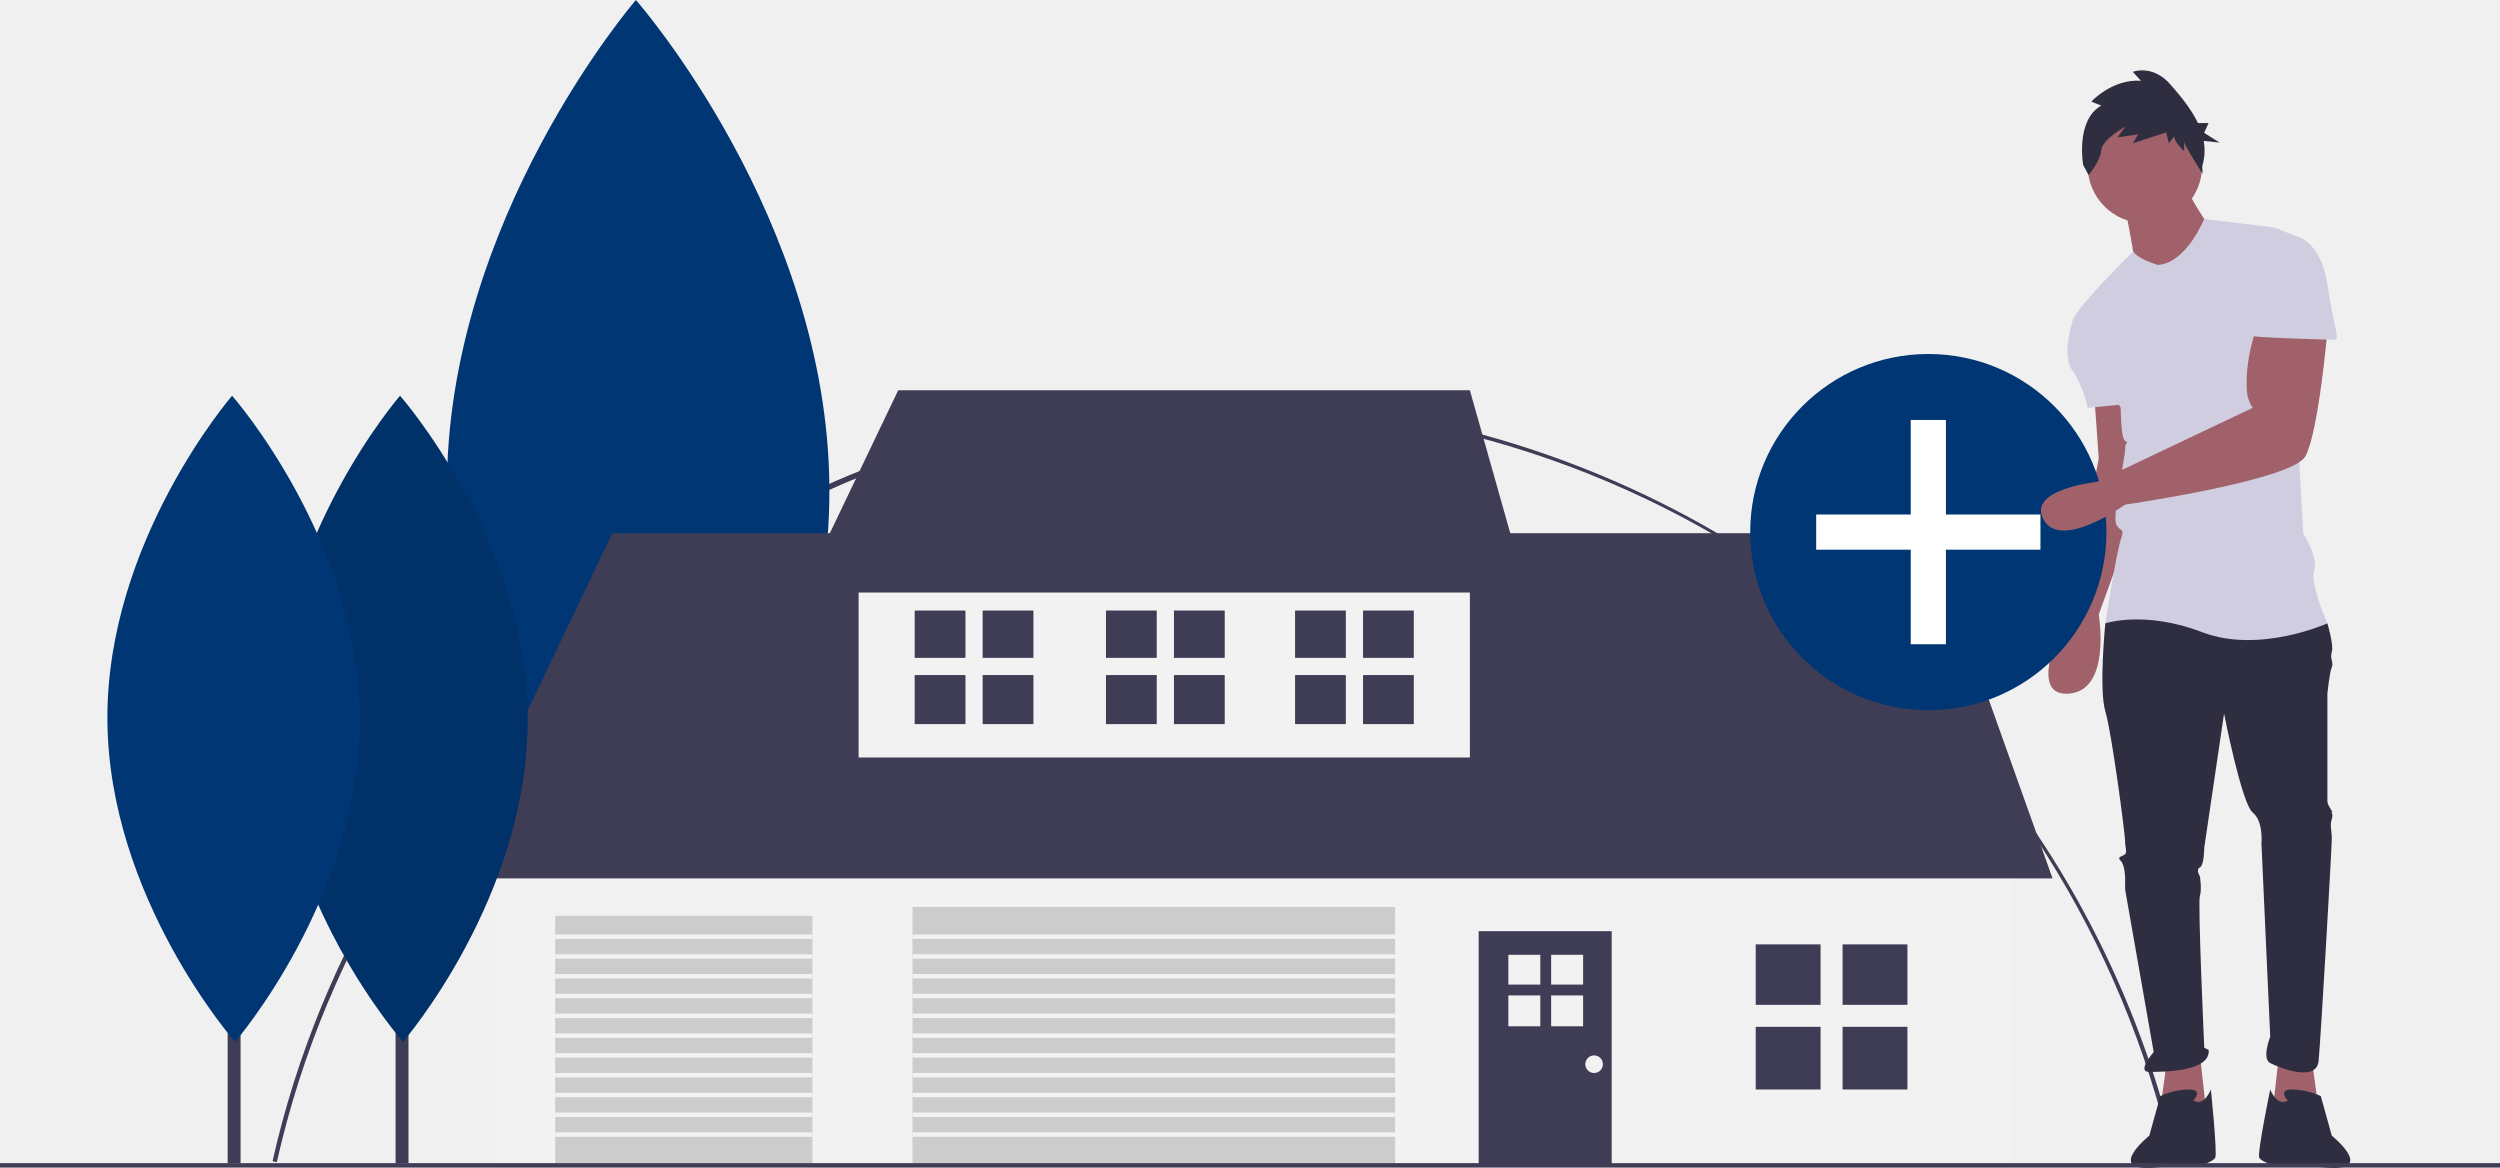
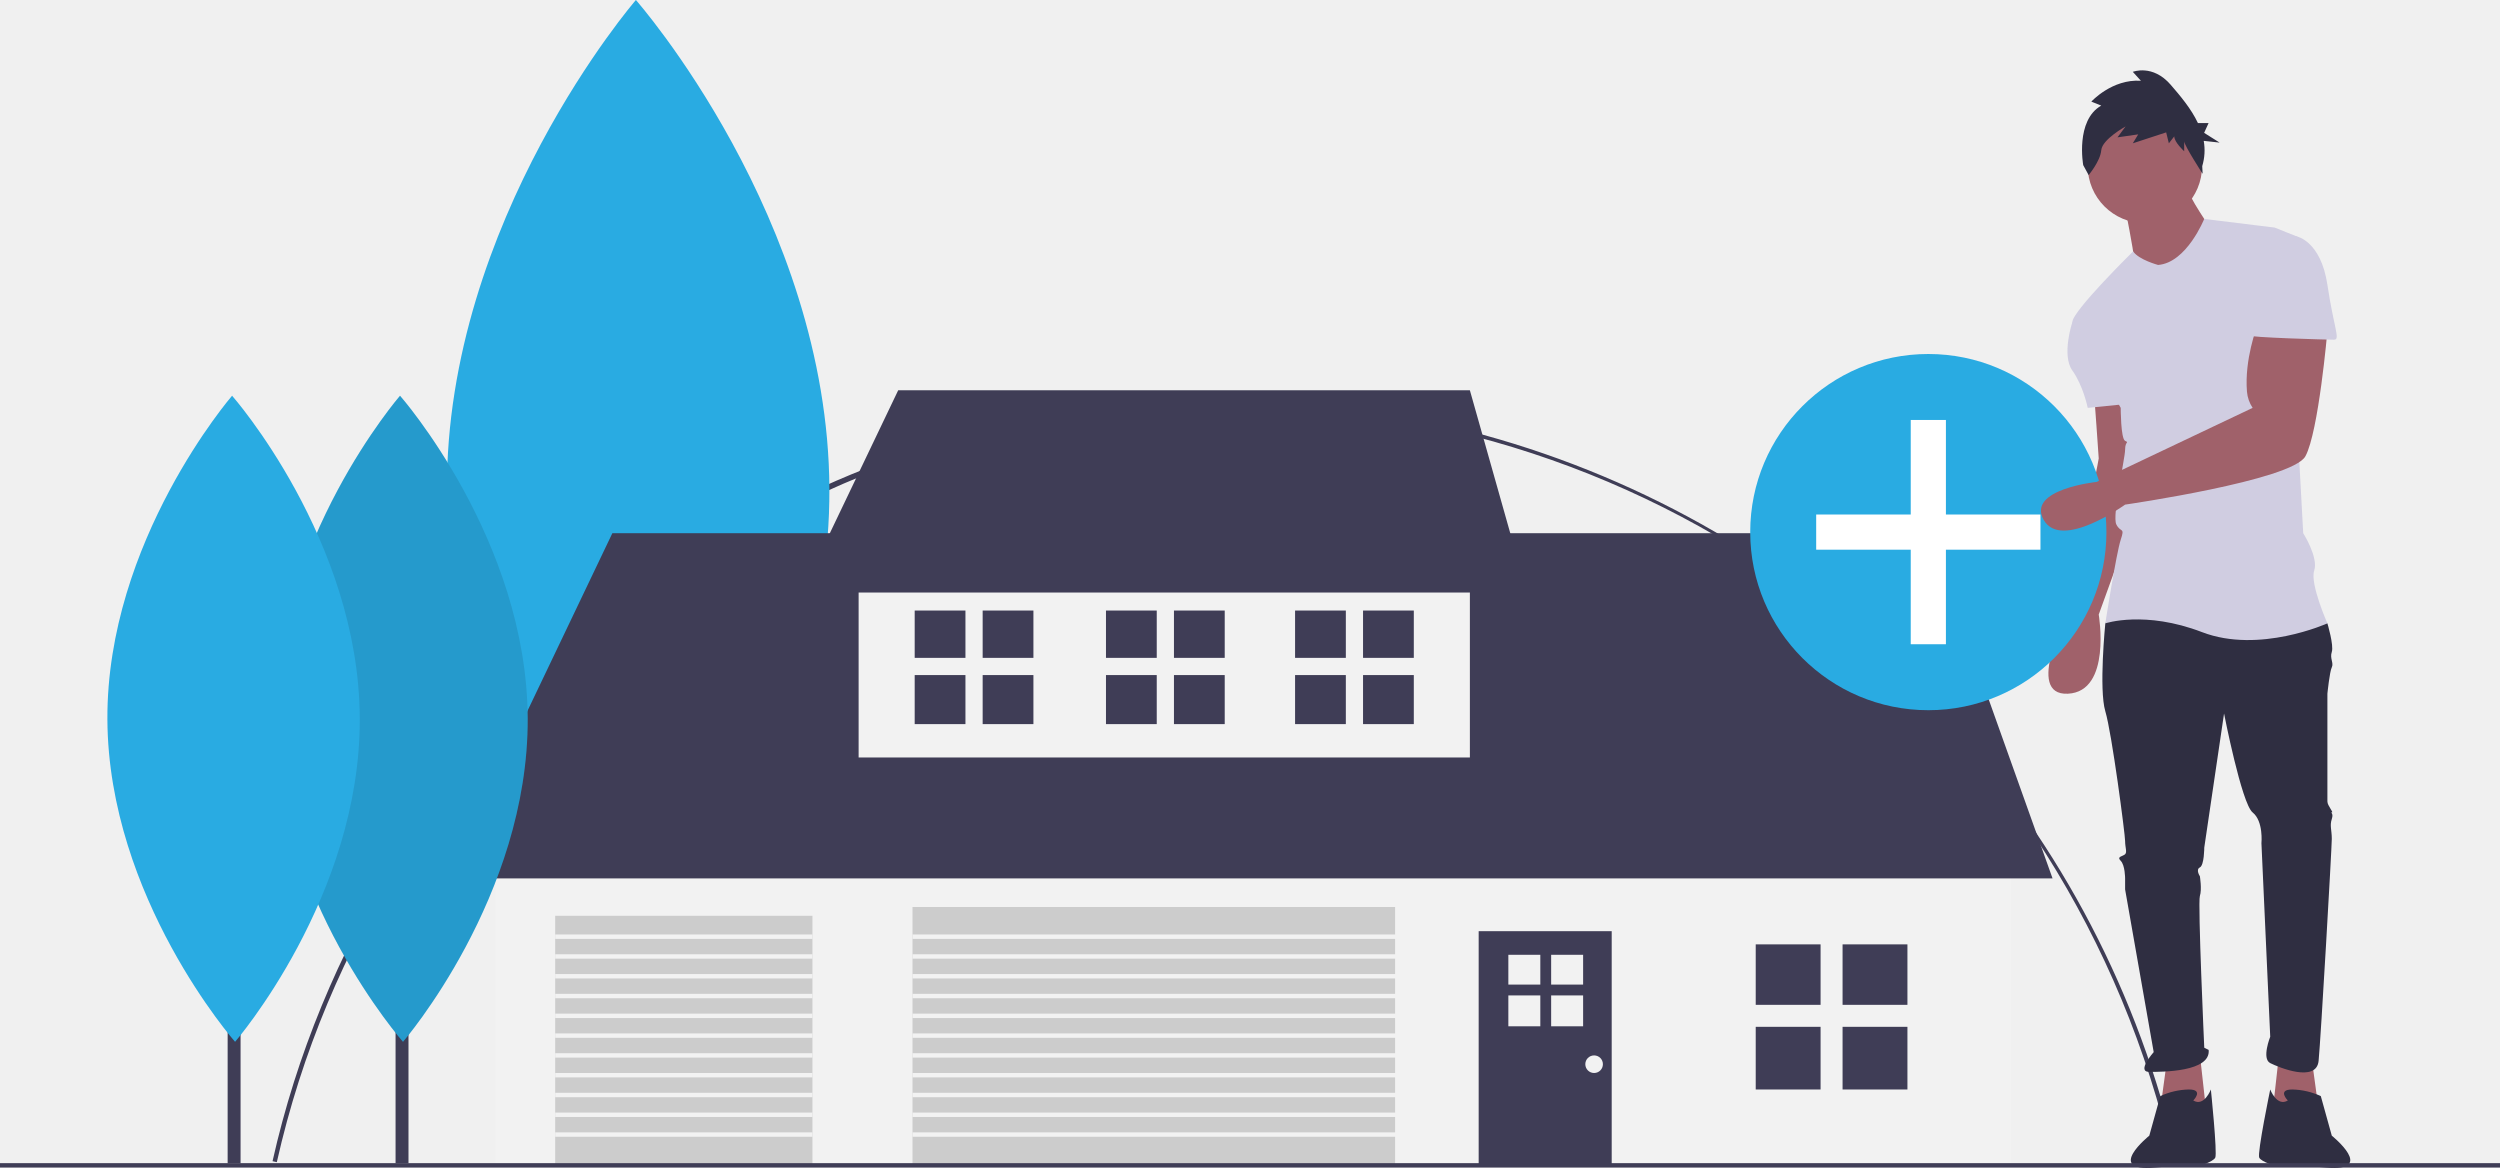
<svg xmlns="http://www.w3.org/2000/svg" data-name="Layer 1" width="1137" height="531.168" viewBox="0 0 1137 531.168">
  <path d="M157.398,712.972l-1.951-.439c21.756-96.751,76.43-184.609,153.951-247.392A444.114,444.114,0,0,1,1021.553,711.352l-1.949.443C973.55,509.586,796.329,368.361,588.634,368.361,383.66,368.361,202.3,513.29,157.398,712.972Z" transform="translate(-31.5 -184.4159)" fill="#3f3d56" />
  <polygon points="1051.5 482.5 1054.5 504.5 1033.5 506.5 1036.5 479.5 1051.5 482.5" fill="#a0616a" />
  <path d="M984,364.916s2,27,2,28-14,70-14,70-20,38,0,37,14-36,14-36l21-58-9-41Z" transform="translate(-31.5 -184.4159)" fill="#a0616a" />
  <polygon points="985.5 482.5 982.5 504.5 1003.5 506.5 1000.5 479.5 985.5 482.5" fill="#a0616a" />
  <path d="M994,460.916l-5,7s-3,30,0,40,9,56,9,59,1,5,0,6-4,1-2,3,2,8,2,8v5l13,74s-8,9-2,9,28,0,27-10l-2-1s-3-66-2-69,0-9,0-9-2-3,0-4,2-9,2-9l9-61s8,41,13,45,4,14,4,14l4,88s-4,10,0,12,21,9,22-1,6-97,6-101-1-6,0-9-1-3,0-3-2-3-2-5v-49s1-10,2-12-1-4,0-7-2-13-2-13l-45-12Z" transform="translate(-31.5 -184.4159)" fill="#2f2e41" />
  <path d="M1029,684.916s5-5-2-5a32.549,32.549,0,0,0-13,3l-5,18s-20.5,16.5,2.5,14.5,19.5-.5,19.5-.5,7-2,8-4-2-31-2-31S1034,687.916,1029,684.916Z" transform="translate(-31.5 -184.4159)" fill="#2f2e41" />
  <path d="M1072,684.916s-5-5,2-5a32.549,32.549,0,0,1,13,3l5,18s20.5,16.5-2.5,14.5-22.5-.5-22.5-.5-7-2-8-4,5-31,5-31S1067,687.916,1072,684.916Z" transform="translate(-31.5 -184.4159)" fill="#2f2e41" />
  <rect x="286.141" y="177.432" width="8.903" height="351.653" fill="#3f3d56" />
-   <path d="M408.705,406.662c.567,122.964-85.945,223.048-85.945,223.048s-87.431-99.282-87.998-222.246,85.945-223.048,85.945-223.048S408.138,283.697,408.705,406.662Z" transform="translate(-31.5 -184.4159)" fill="#003673" />
+   <path d="M408.705,406.662c.567,122.964-85.945,223.048-85.945,223.048s-87.431-99.282-87.998-222.246,85.945-223.048,85.945-223.048S408.138,283.697,408.705,406.662Z" transform="translate(-31.5 -184.4159)" fill="#29abe2 " />
  <rect x="225.5" y="383.5" width="689" height="146" fill="#f2f2f2" />
  <polygon points="203.5 399.5 278.5 242.5 877.5 242.5 933.5 399.5 203.5 399.5" fill="#3f3d56" />
  <rect x="390.5" y="252.5" width="278" height="92" fill="#f2f2f2" />
  <polygon points="408.5 177.5 364.5 269.5 694.5 269.5 668.5 177.5 408.5 177.5" fill="#3f3d56" />
  <rect x="415" y="412.5" width="219.5" height="117" fill="#ccc" />
  <rect x="252.5" y="416.5" width="117" height="113" fill="#ccc" />
  <rect x="672.5" y="423.5" width="60.5" height="106" fill="#3f3d56" />
  <rect y="529" width="1137" height="2" fill="#3f3d56" />
  <rect x="179.905" y="297.059" width="5.875" height="232.053" fill="#3f3d56" />
-   <path d="M271.497,511.047c.374,81.143-56.715,147.187-56.715,147.187s-57.695-65.515-58.069-146.658,56.715-147.188,56.715-147.188S271.123,429.904,271.497,511.047Z" transform="translate(-31.5 -184.4159)" fill="#003673" />
+   <path d="M271.497,511.047c.374,81.143-56.715,147.187-56.715,147.187s-57.695-65.515-58.069-146.658,56.715-147.188,56.715-147.188S271.123,429.904,271.497,511.047Z" transform="translate(-31.5 -184.4159)" fill="#29abe2 " />
  <path d="M271.497,511.047c.374,81.143-56.715,147.187-56.715,147.187s-57.695-65.515-58.069-146.658,56.715-147.188,56.715-147.188S271.123,429.904,271.497,511.047Z" transform="translate(-31.5 -184.4159)" opacity="0.1" />
  <rect x="103.533" y="297.059" width="5.875" height="232.053" fill="#3f3d56" />
-   <path d="M195.125,511.047c.374,81.143-56.715,147.187-56.715,147.187s-57.695-65.515-58.069-146.658,56.715-147.188,56.715-147.188S194.751,429.904,195.125,511.047Z" transform="translate(-31.5 -184.4159)" fill="#003673" />
+   <path d="M195.125,511.047c.374,81.143-56.715,147.187-56.715,147.187s-57.695-65.515-58.069-146.658,56.715-147.188,56.715-147.188S194.751,429.904,195.125,511.047Z" transform="translate(-31.5 -184.4159)" fill="#29abe2 " />
  <rect x="798.5" y="429.5" width="29.5" height="27.5" fill="#3f3d56" />
  <rect x="838" y="429.5" width="29.5" height="27.5" fill="#3f3d56" />
  <rect x="798.5" y="467" width="29.5" height="28.5" fill="#3f3d56" />
  <rect x="838" y="467" width="29.5" height="28.5" fill="#3f3d56" />
  <rect x="416" y="277.674" width="23.087" height="21.522" fill="#3f3d56" />
  <rect x="446.913" y="277.674" width="23.087" height="21.522" fill="#3f3d56" />
  <rect x="416" y="307.022" width="23.087" height="22.304" fill="#3f3d56" />
  <rect x="446.913" y="307.022" width="23.087" height="22.304" fill="#3f3d56" />
  <rect x="589" y="277.674" width="23.087" height="21.522" fill="#3f3d56" />
  <rect x="619.913" y="277.674" width="23.087" height="21.522" fill="#3f3d56" />
  <rect x="589" y="307.022" width="23.087" height="22.304" fill="#3f3d56" />
  <rect x="619.913" y="307.022" width="23.087" height="22.304" fill="#3f3d56" />
  <rect x="503" y="277.674" width="23.087" height="21.522" fill="#3f3d56" />
  <rect x="533.913" y="277.674" width="23.087" height="21.522" fill="#3f3d56" />
  <rect x="503" y="307.022" width="23.087" height="22.304" fill="#3f3d56" />
  <rect x="533.913" y="307.022" width="23.087" height="22.304" fill="#3f3d56" />
  <rect x="686" y="434.239" width="14.536" height="13.551" fill="#f2f2f2" />
  <rect x="705.464" y="434.239" width="14.536" height="13.551" fill="#f2f2f2" />
  <rect x="686" y="452.717" width="14.536" height="14.043" fill="#f2f2f2" />
  <rect x="705.464" y="452.717" width="14.536" height="14.043" fill="#f2f2f2" />
  <circle cx="725" cy="484" r="4" fill="#f2f2f2" />
  <rect x="415" y="425" width="220" height="2" fill="#f2f2f2" />
  <rect x="415" y="434" width="220" height="2" fill="#f2f2f2" />
  <rect x="415" y="443" width="220" height="2" fill="#f2f2f2" />
  <rect x="415" y="452" width="220" height="2" fill="#f2f2f2" />
  <rect x="415" y="461" width="220" height="2" fill="#f2f2f2" />
  <rect x="415" y="470" width="220" height="2" fill="#f2f2f2" />
  <rect x="415" y="479" width="220" height="2" fill="#f2f2f2" />
  <rect x="415" y="488" width="220" height="2" fill="#f2f2f2" />
  <rect x="415" y="497" width="220" height="2" fill="#f2f2f2" />
  <rect x="415" y="506" width="220" height="2" fill="#f2f2f2" />
  <rect x="415" y="515" width="220" height="2" fill="#f2f2f2" />
  <rect x="252.5" y="425" width="117" height="2" fill="#f2f2f2" />
  <rect x="252.5" y="434" width="117" height="2" fill="#f2f2f2" />
  <rect x="252.5" y="443" width="117" height="2" fill="#f2f2f2" />
  <rect x="252.5" y="452" width="117" height="2" fill="#f2f2f2" />
  <rect x="252.5" y="461" width="117" height="2" fill="#f2f2f2" />
  <rect x="252.5" y="470" width="117" height="2" fill="#f2f2f2" />
  <rect x="252.5" y="479" width="117" height="2" fill="#f2f2f2" />
  <rect x="252.5" y="488" width="117" height="2" fill="#f2f2f2" />
  <rect x="252.5" y="497" width="117" height="2" fill="#f2f2f2" />
  <rect x="252.5" y="506" width="117" height="2" fill="#f2f2f2" />
  <rect x="252.5" y="515" width="117" height="2" fill="#f2f2f2" />
-   <circle cx="877" cy="242" r="81" fill="#003673" />
+   <circle cx="877" cy="242" r="81" fill="#29abe2 " />
  <polygon points="928 234 885 234 885 191 869 191 869 234 826 234 826 250 869 250 869 293 885 293 885 250 928 250 928 234" fill="#fff" />
  <circle cx="975.5" cy="75.5" r="26" fill="#a0616a" />
  <path d="M998,278.916s4,20,4,23,17,12,17,12l19-24s-12-17-12-21Z" transform="translate(-31.5 -184.4159)" fill="#a0616a" />
  <path d="M1013,304.916s-8.716-2.32-11.358-6.16c0,0-27.642,27.16-27.642,32.16l22,39s0,14,2,15,0,0,0,4-6,30-4,34,4,1,2,7-7,38-7,38,18-6,44,4,57-4,57-4-8-18-6-24-5-17-5-17l-5-92s7-41,2-43l-10-4L1033.976,283.98S1026,303.916,1013,304.916Z" transform="translate(-31.5 -184.4159)" fill="#d0cde1" />
  <path d="M984,323.916l-10,7s-5,15,0,22,7,17,7,17l20-2Z" transform="translate(-31.5 -184.4159)" fill="#d0cde1" />
  <path d="M1058,332.916s-5.791,14.891-4.581,29.624A15.614,15.614,0,0,0,1056,369.916h0L985.056,403.597S953,406.916,961,420.916s37-7,37-7,76-11,82-22,10-57,10-57Z" transform="translate(-31.5 -184.4159)" fill="#a0616a" />
  <path d="M987.149,232.438l-4.51-1.806s9.43-10.382,22.55-9.479l-3.69-4.063s9.02-3.611,17.22,5.868c4.311,4.983,9.298,10.84,12.407,17.438h4.83l-2.016,4.439,7.055,4.439-7.242-.797a24.561,24.561,0,0,1-.685,11.496l.194,3.508s-8.394-12.987-8.394-14.793v4.514s-4.51-4.062-4.51-6.771l-2.46,3.16-1.23-4.965-15.17,4.965,2.46-4.062-9.43,1.354,3.69-4.965s-10.66,5.868-11.07,10.833-5.74,11.285-5.74,11.285l-2.46-4.514S975.259,239.209,987.149,232.438Z" transform="translate(-31.5 -184.4159)" fill="#2f2e41" />
  <path d="M1061,291.916h15s11,2,14,22,6,25,3,25-39-1-39-2S1061,291.916,1061,291.916Z" transform="translate(-31.5 -184.4159)" fill="#d0cde1" />
</svg>
